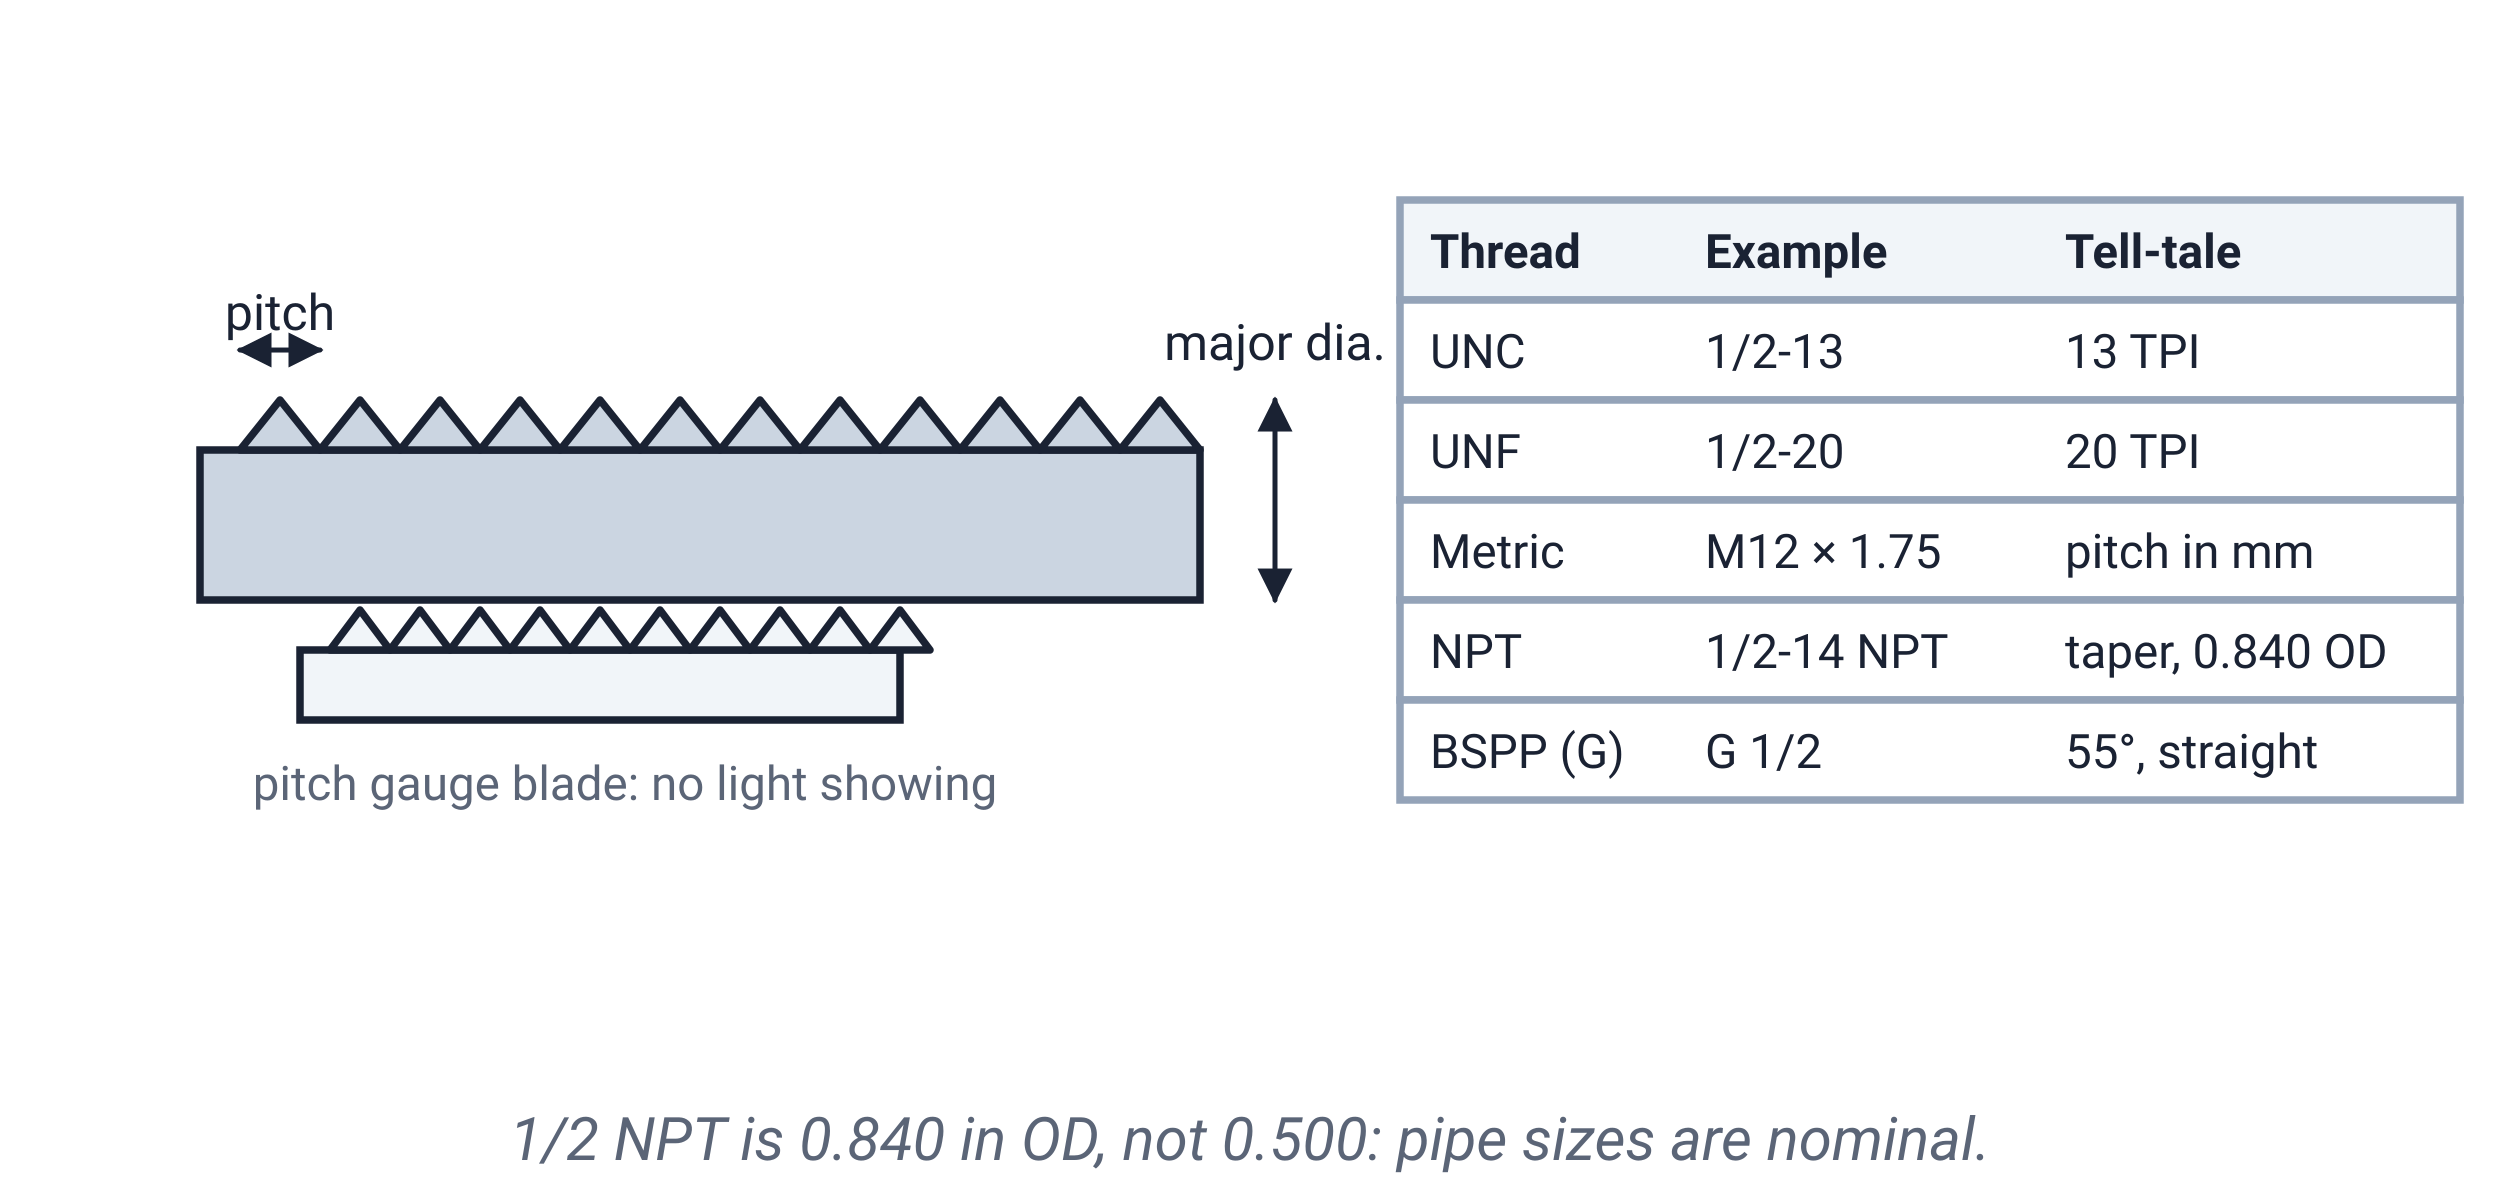
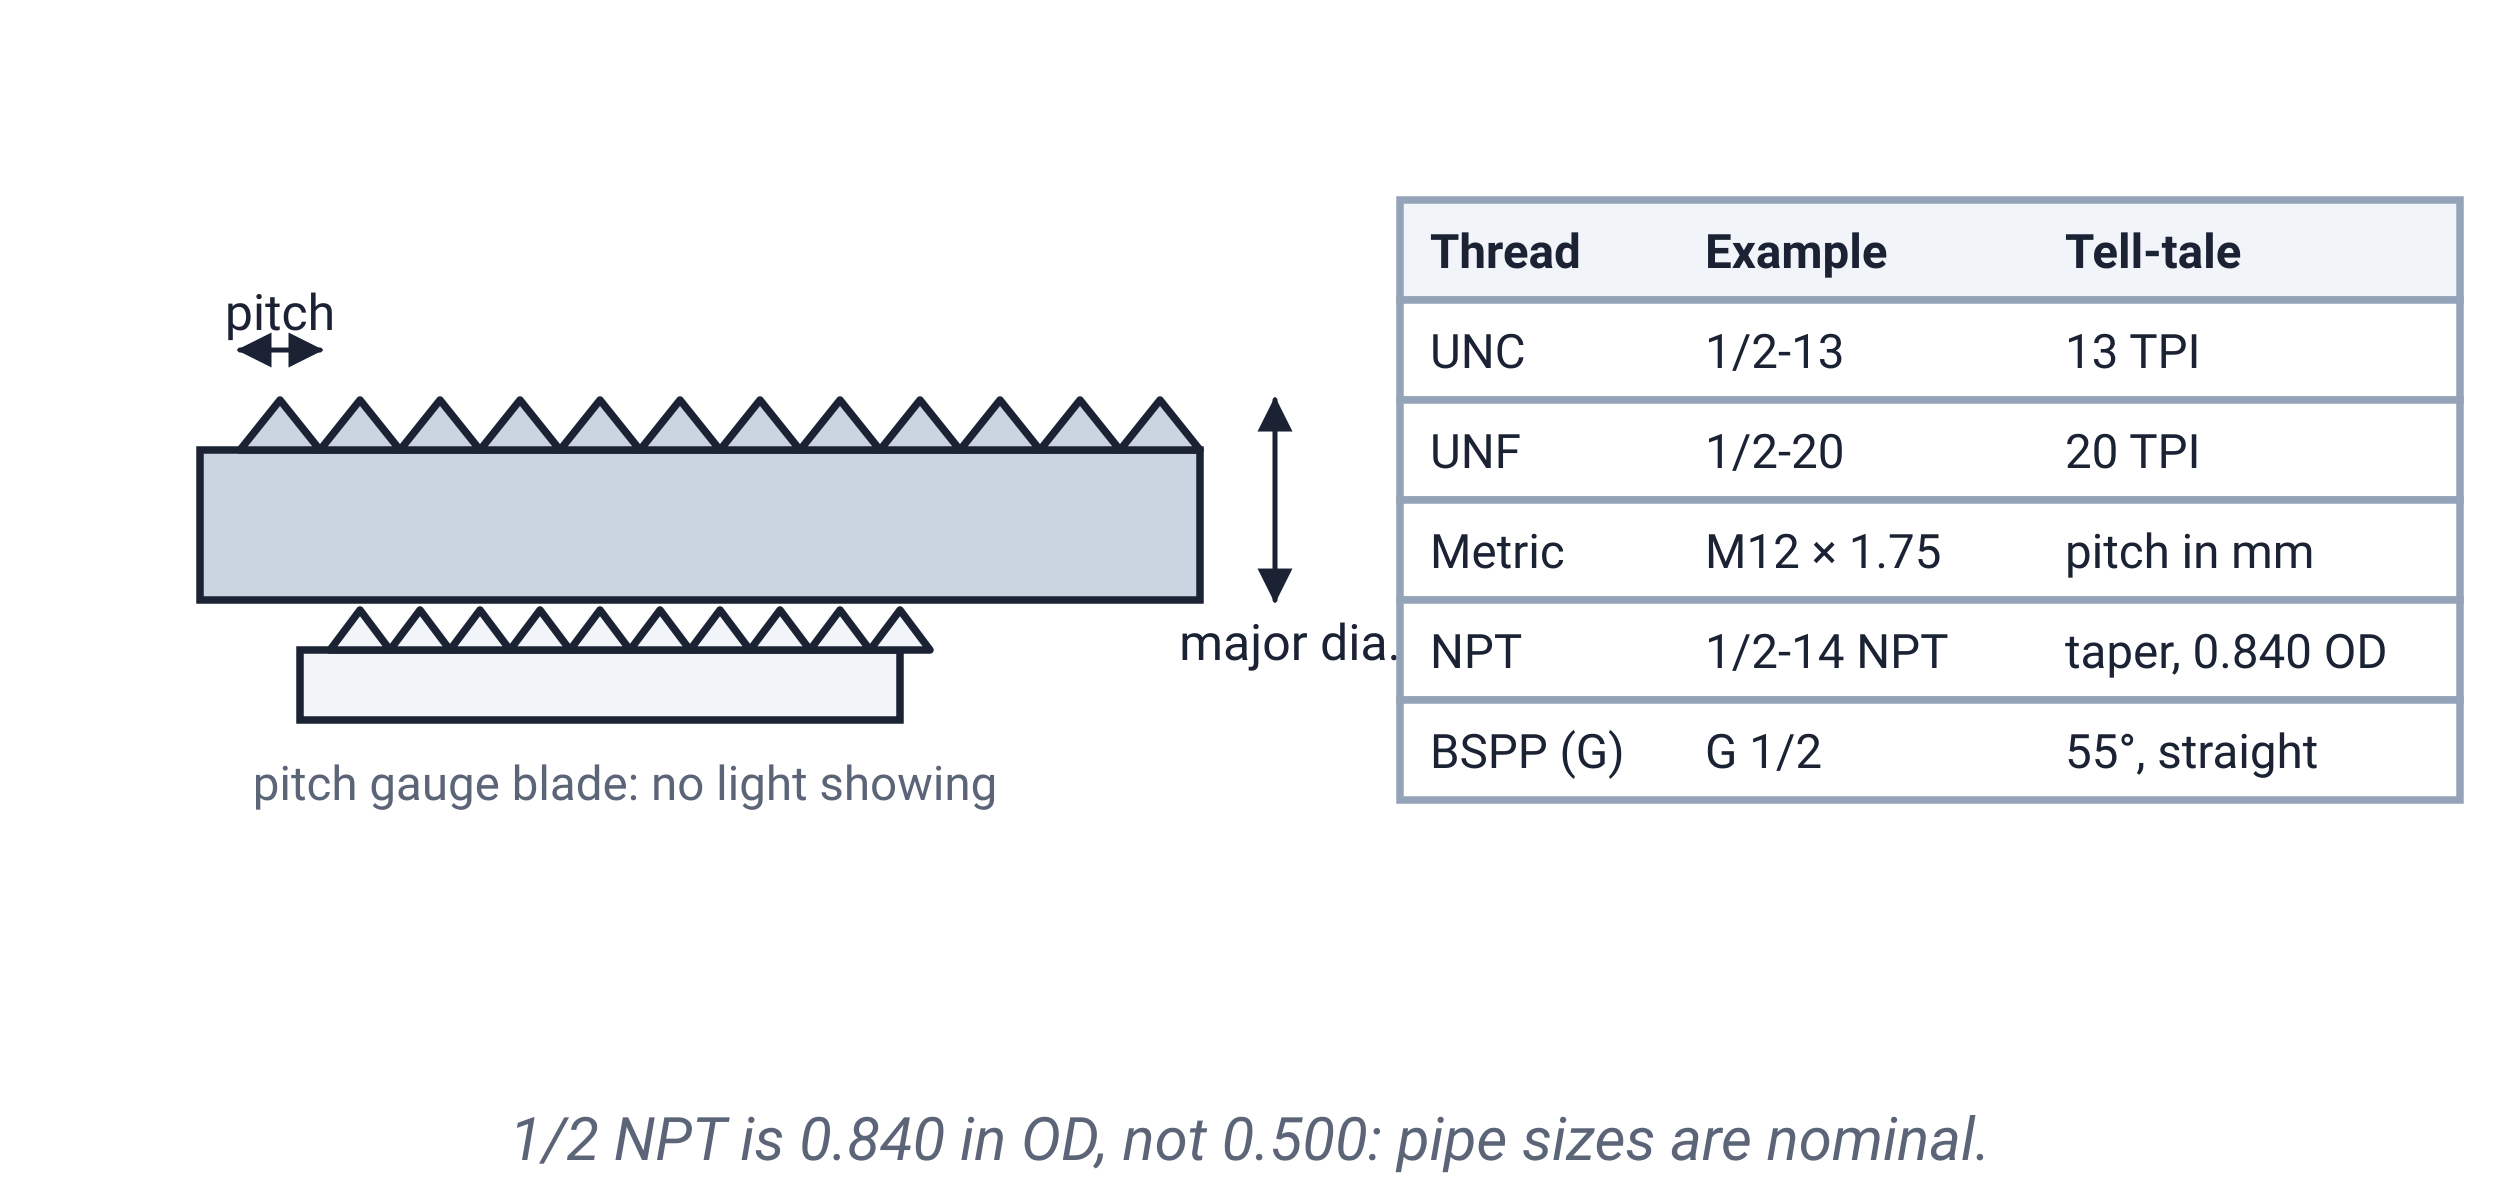
<svg xmlns="http://www.w3.org/2000/svg" viewBox="0 0 500 240" width="500" height="240" font-family="system-ui, -apple-system, Segoe UI, Roboto, Helvetica, Arial, sans-serif" font-size="13" fill="#1a2233">
  <defs>
    <marker id="arr" viewBox="0 0 10 10" refX="9" refY="5" markerWidth="7" markerHeight="7" orient="auto-start-reverse">
      <path d="M0,0 L10,5 L0,10 z" fill="context-stroke" />
    </marker>
    <marker id="dot" viewBox="0 0 10 10" refX="5" refY="5" markerWidth="5" markerHeight="5">
      <circle cx="5" cy="5" r="4" fill="context-stroke" />
    </marker>
    <pattern id="hatch" width="7" height="7" patternUnits="userSpaceOnUse" patternTransform="rotate(45)">
      <line x1="0" y1="0" x2="0" y2="7" stroke="#64748b" stroke-width="1.2" />
    </pattern>
    <pattern id="hatch2" width="7" height="7" patternUnits="userSpaceOnUse" patternTransform="rotate(-45)">
      <line x1="0" y1="0" x2="0" y2="7" stroke="#0b5fa5" stroke-width="1.2" />
    </pattern>
    <pattern id="dots" width="6" height="6" patternUnits="userSpaceOnUse">
      <circle cx="3" cy="3" r="1" fill="#64748b" />
    </pattern>
  </defs>
  <rect width="500" height="240" fill="#ffffff" />
  <rect x="40" y="90" width="200" height="30" fill="#cbd5e1" stroke="#1a2233" stroke-width="1.5" />
  <path d="M48,90 L56,80 L64,90 Z" fill="#cbd5e1" stroke="#1a2233" stroke-width="1.5" stroke-linejoin="round" stroke-linecap="round" />
  <path d="M64,90 L72,80 L80,90 Z" fill="#cbd5e1" stroke="#1a2233" stroke-width="1.5" stroke-linejoin="round" stroke-linecap="round" />
  <path d="M80,90 L88,80 L96,90 Z" fill="#cbd5e1" stroke="#1a2233" stroke-width="1.5" stroke-linejoin="round" stroke-linecap="round" />
  <path d="M96,90 L104,80 L112,90 Z" fill="#cbd5e1" stroke="#1a2233" stroke-width="1.5" stroke-linejoin="round" stroke-linecap="round" />
  <path d="M112,90 L120,80 L128,90 Z" fill="#cbd5e1" stroke="#1a2233" stroke-width="1.5" stroke-linejoin="round" stroke-linecap="round" />
  <path d="M128,90 L136,80 L144,90 Z" fill="#cbd5e1" stroke="#1a2233" stroke-width="1.5" stroke-linejoin="round" stroke-linecap="round" />
  <path d="M144,90 L152,80 L160,90 Z" fill="#cbd5e1" stroke="#1a2233" stroke-width="1.5" stroke-linejoin="round" stroke-linecap="round" />
  <path d="M160,90 L168,80 L176,90 Z" fill="#cbd5e1" stroke="#1a2233" stroke-width="1.5" stroke-linejoin="round" stroke-linecap="round" />
  <path d="M176,90 L184,80 L192,90 Z" fill="#cbd5e1" stroke="#1a2233" stroke-width="1.5" stroke-linejoin="round" stroke-linecap="round" />
  <path d="M192,90 L200,80 L208,90 Z" fill="#cbd5e1" stroke="#1a2233" stroke-width="1.5" stroke-linejoin="round" stroke-linecap="round" />
  <path d="M208,90 L216,80 L224,90 Z" fill="#cbd5e1" stroke="#1a2233" stroke-width="1.5" stroke-linejoin="round" stroke-linecap="round" />
  <path d="M224,90 L232,80 L240,90 Z" fill="#cbd5e1" stroke="#1a2233" stroke-width="1.5" stroke-linejoin="round" stroke-linecap="round" />
  <line x1="48" y1="70" x2="64" y2="70" stroke="#1a2233" stroke-width="1" stroke-linecap="round" marker-end="url(#arr)" marker-start="url(#arr)" />
  <text x="56" y="66" font-size="10" text-anchor="middle" fill="#1a2233">pitch</text>
  <line x1="255" y1="80" x2="255" y2="120" stroke="#1a2233" stroke-width="1" stroke-linecap="round" marker-end="url(#arr)" marker-start="url(#arr)" />
-   <text x="255" y="72" font-size="10" text-anchor="middle" fill="#1a2233">major dia.</text>
+   <text x="258" y="132" font-size="10" text-anchor="middle" fill="#1a2233">major dia.</text>
  <rect x="60" y="130" width="120" height="14" fill="#f1f5f9" stroke="#1a2233" stroke-width="1.5" />
  <path d="M66,130 L72,122 L78,130 Z" fill="#f1f5f9" stroke="#1a2233" stroke-width="1.5" stroke-linejoin="round" stroke-linecap="round" />
  <path d="M78,130 L84,122 L90,130 Z" fill="#f1f5f9" stroke="#1a2233" stroke-width="1.5" stroke-linejoin="round" stroke-linecap="round" />
  <path d="M90,130 L96,122 L102,130 Z" fill="#f1f5f9" stroke="#1a2233" stroke-width="1.5" stroke-linejoin="round" stroke-linecap="round" />
  <path d="M102,130 L108,122 L114,130 Z" fill="#f1f5f9" stroke="#1a2233" stroke-width="1.5" stroke-linejoin="round" stroke-linecap="round" />
  <path d="M114,130 L120,122 L126,130 Z" fill="#f1f5f9" stroke="#1a2233" stroke-width="1.5" stroke-linejoin="round" stroke-linecap="round" />
  <path d="M126,130 L132,122 L138,130 Z" fill="#f1f5f9" stroke="#1a2233" stroke-width="1.5" stroke-linejoin="round" stroke-linecap="round" />
  <path d="M138,130 L144,122 L150,130 Z" fill="#f1f5f9" stroke="#1a2233" stroke-width="1.5" stroke-linejoin="round" stroke-linecap="round" />
  <path d="M150,130 L156,122 L162,130 Z" fill="#f1f5f9" stroke="#1a2233" stroke-width="1.5" stroke-linejoin="round" stroke-linecap="round" />
  <path d="M162,130 L168,122 L174,130 Z" fill="#f1f5f9" stroke="#1a2233" stroke-width="1.5" stroke-linejoin="round" stroke-linecap="round" />
  <path d="M174,130 L180,122 L186,130 Z" fill="#f1f5f9" stroke="#1a2233" stroke-width="1.5" stroke-linejoin="round" stroke-linecap="round" />
  <text x="125" y="160" font-size="9.5" text-anchor="middle" fill="#5b6577">pitch gauge blade: no light showing</text>
  <rect x="280" y="40" width="212" height="20" fill="#f1f5f9" stroke="#94a3b8" stroke-width="1.5" />
  <text x="286" y="53.6" font-size="9.5" text-anchor="start" font-weight="600" fill="#1a2233">Thread</text>
  <text x="341" y="53.6" font-size="9.5" text-anchor="start" font-weight="600" fill="#1a2233">Example</text>
  <text x="413" y="53.6" font-size="9.5" text-anchor="start" font-weight="600" fill="#1a2233">Tell-tale</text>
  <rect x="280" y="60" width="212" height="20" fill="#ffffff" stroke="#94a3b8" stroke-width="1.5" />
  <text x="286" y="73.6" font-size="9.5" text-anchor="start" fill="#1a2233">UNC</text>
  <text x="341" y="73.6" font-size="9.5" text-anchor="start" fill="#1a2233">1/2-13</text>
  <text x="413" y="73.6" font-size="9.5" text-anchor="start" fill="#1a2233">13 TPI</text>
  <rect x="280" y="80" width="212" height="20" fill="#ffffff" stroke="#94a3b8" stroke-width="1.5" />
  <text x="286" y="93.6" font-size="9.5" text-anchor="start" fill="#1a2233">UNF</text>
  <text x="341" y="93.6" font-size="9.5" text-anchor="start" fill="#1a2233">1/2-20</text>
  <text x="413" y="93.6" font-size="9.5" text-anchor="start" fill="#1a2233">20 TPI</text>
  <rect x="280" y="100" width="212" height="20" fill="#ffffff" stroke="#94a3b8" stroke-width="1.5" />
  <text x="286" y="113.6" font-size="9.5" text-anchor="start" fill="#1a2233">Metric</text>
  <text x="341" y="113.6" font-size="9.5" text-anchor="start" fill="#1a2233">M12 × 1.75</text>
  <text x="413" y="113.6" font-size="9.5" text-anchor="start" fill="#1a2233">pitch in mm</text>
  <rect x="280" y="120" width="212" height="20" fill="#ffffff" stroke="#94a3b8" stroke-width="1.5" />
  <text x="286" y="133.6" font-size="9.5" text-anchor="start" fill="#1a2233">NPT</text>
  <text x="341" y="133.6" font-size="9.5" text-anchor="start" fill="#1a2233">1/2-14 NPT</text>
  <text x="413" y="133.6" font-size="9.5" text-anchor="start" fill="#1a2233">taper, 0.840 OD</text>
  <rect x="280" y="140" width="212" height="20" fill="#ffffff" stroke="#94a3b8" stroke-width="1.5" />
  <text x="286" y="153.6" font-size="9.5" text-anchor="start" fill="#1a2233">BSPP (G)</text>
  <text x="341" y="153.6" font-size="9.5" text-anchor="start" fill="#1a2233">G 1/2</text>
  <text x="413" y="153.6" font-size="9.5" text-anchor="start" fill="#1a2233">55°, straight</text>
  <text x="250" y="232" font-size="12" text-anchor="middle" fill="#5b6577" font-style="italic">1/2 NPT is 0.840 in OD, not 0.500: pipe sizes are nominal.</text>
</svg>
